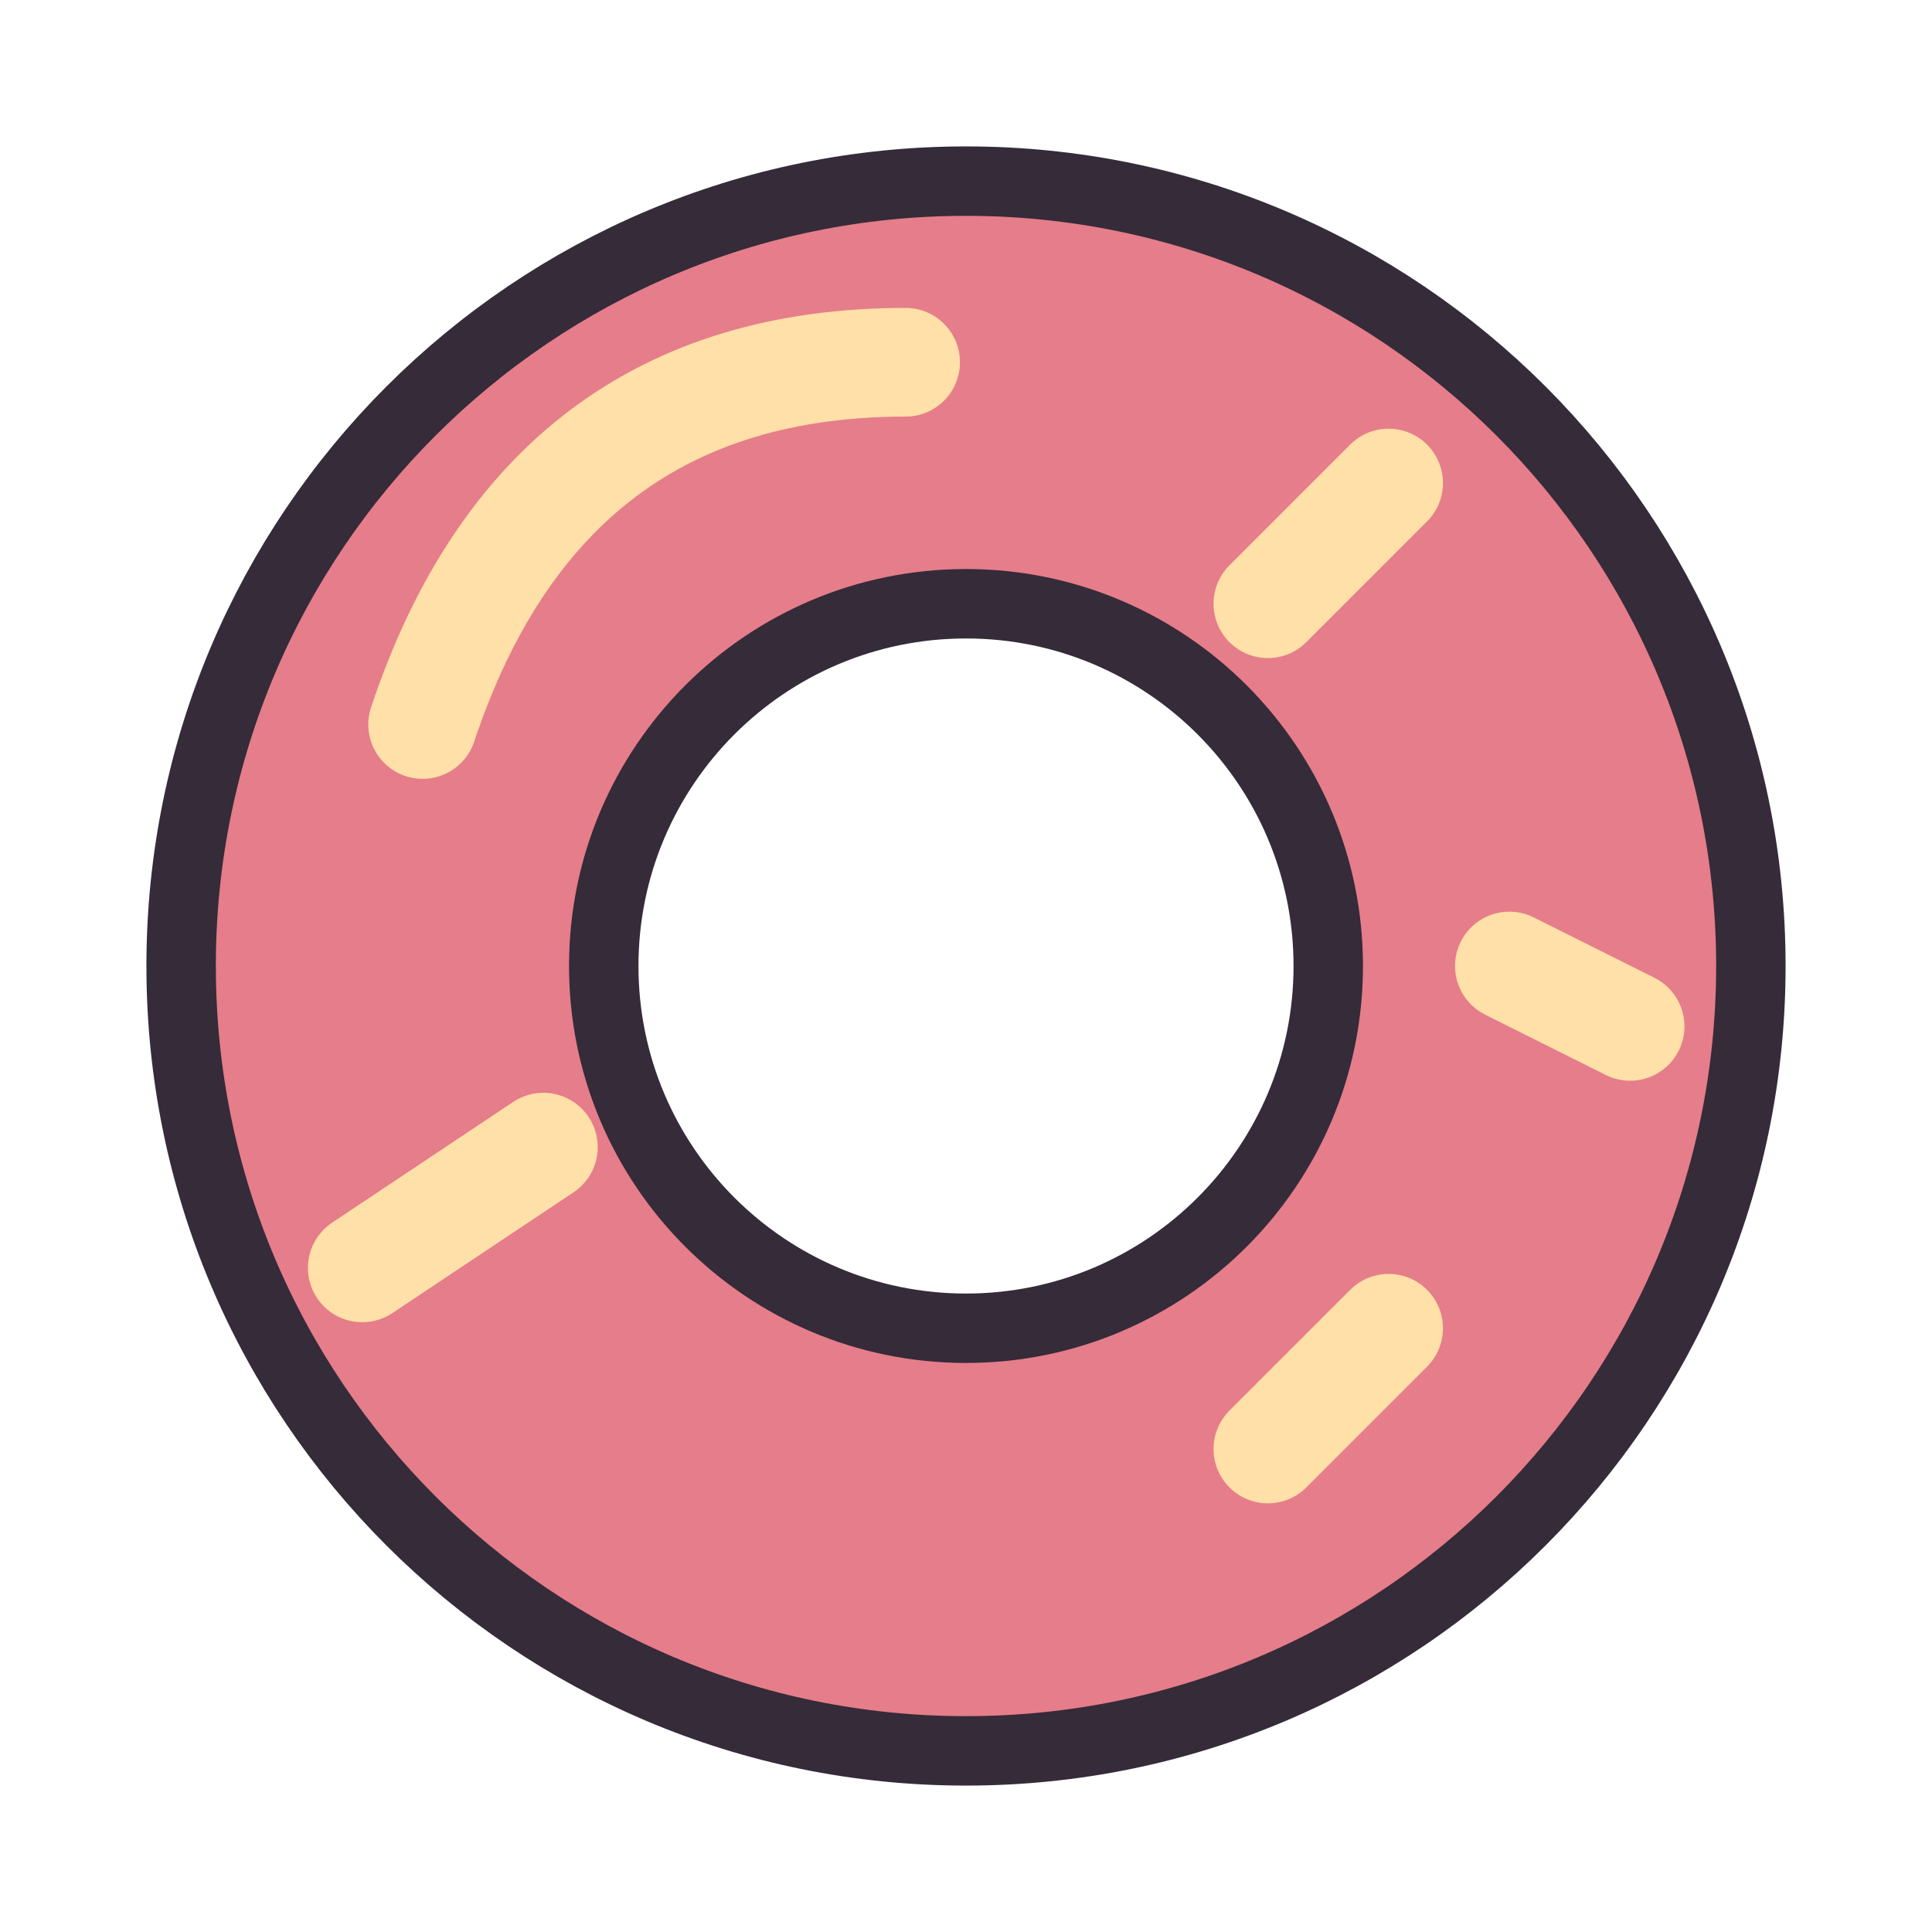
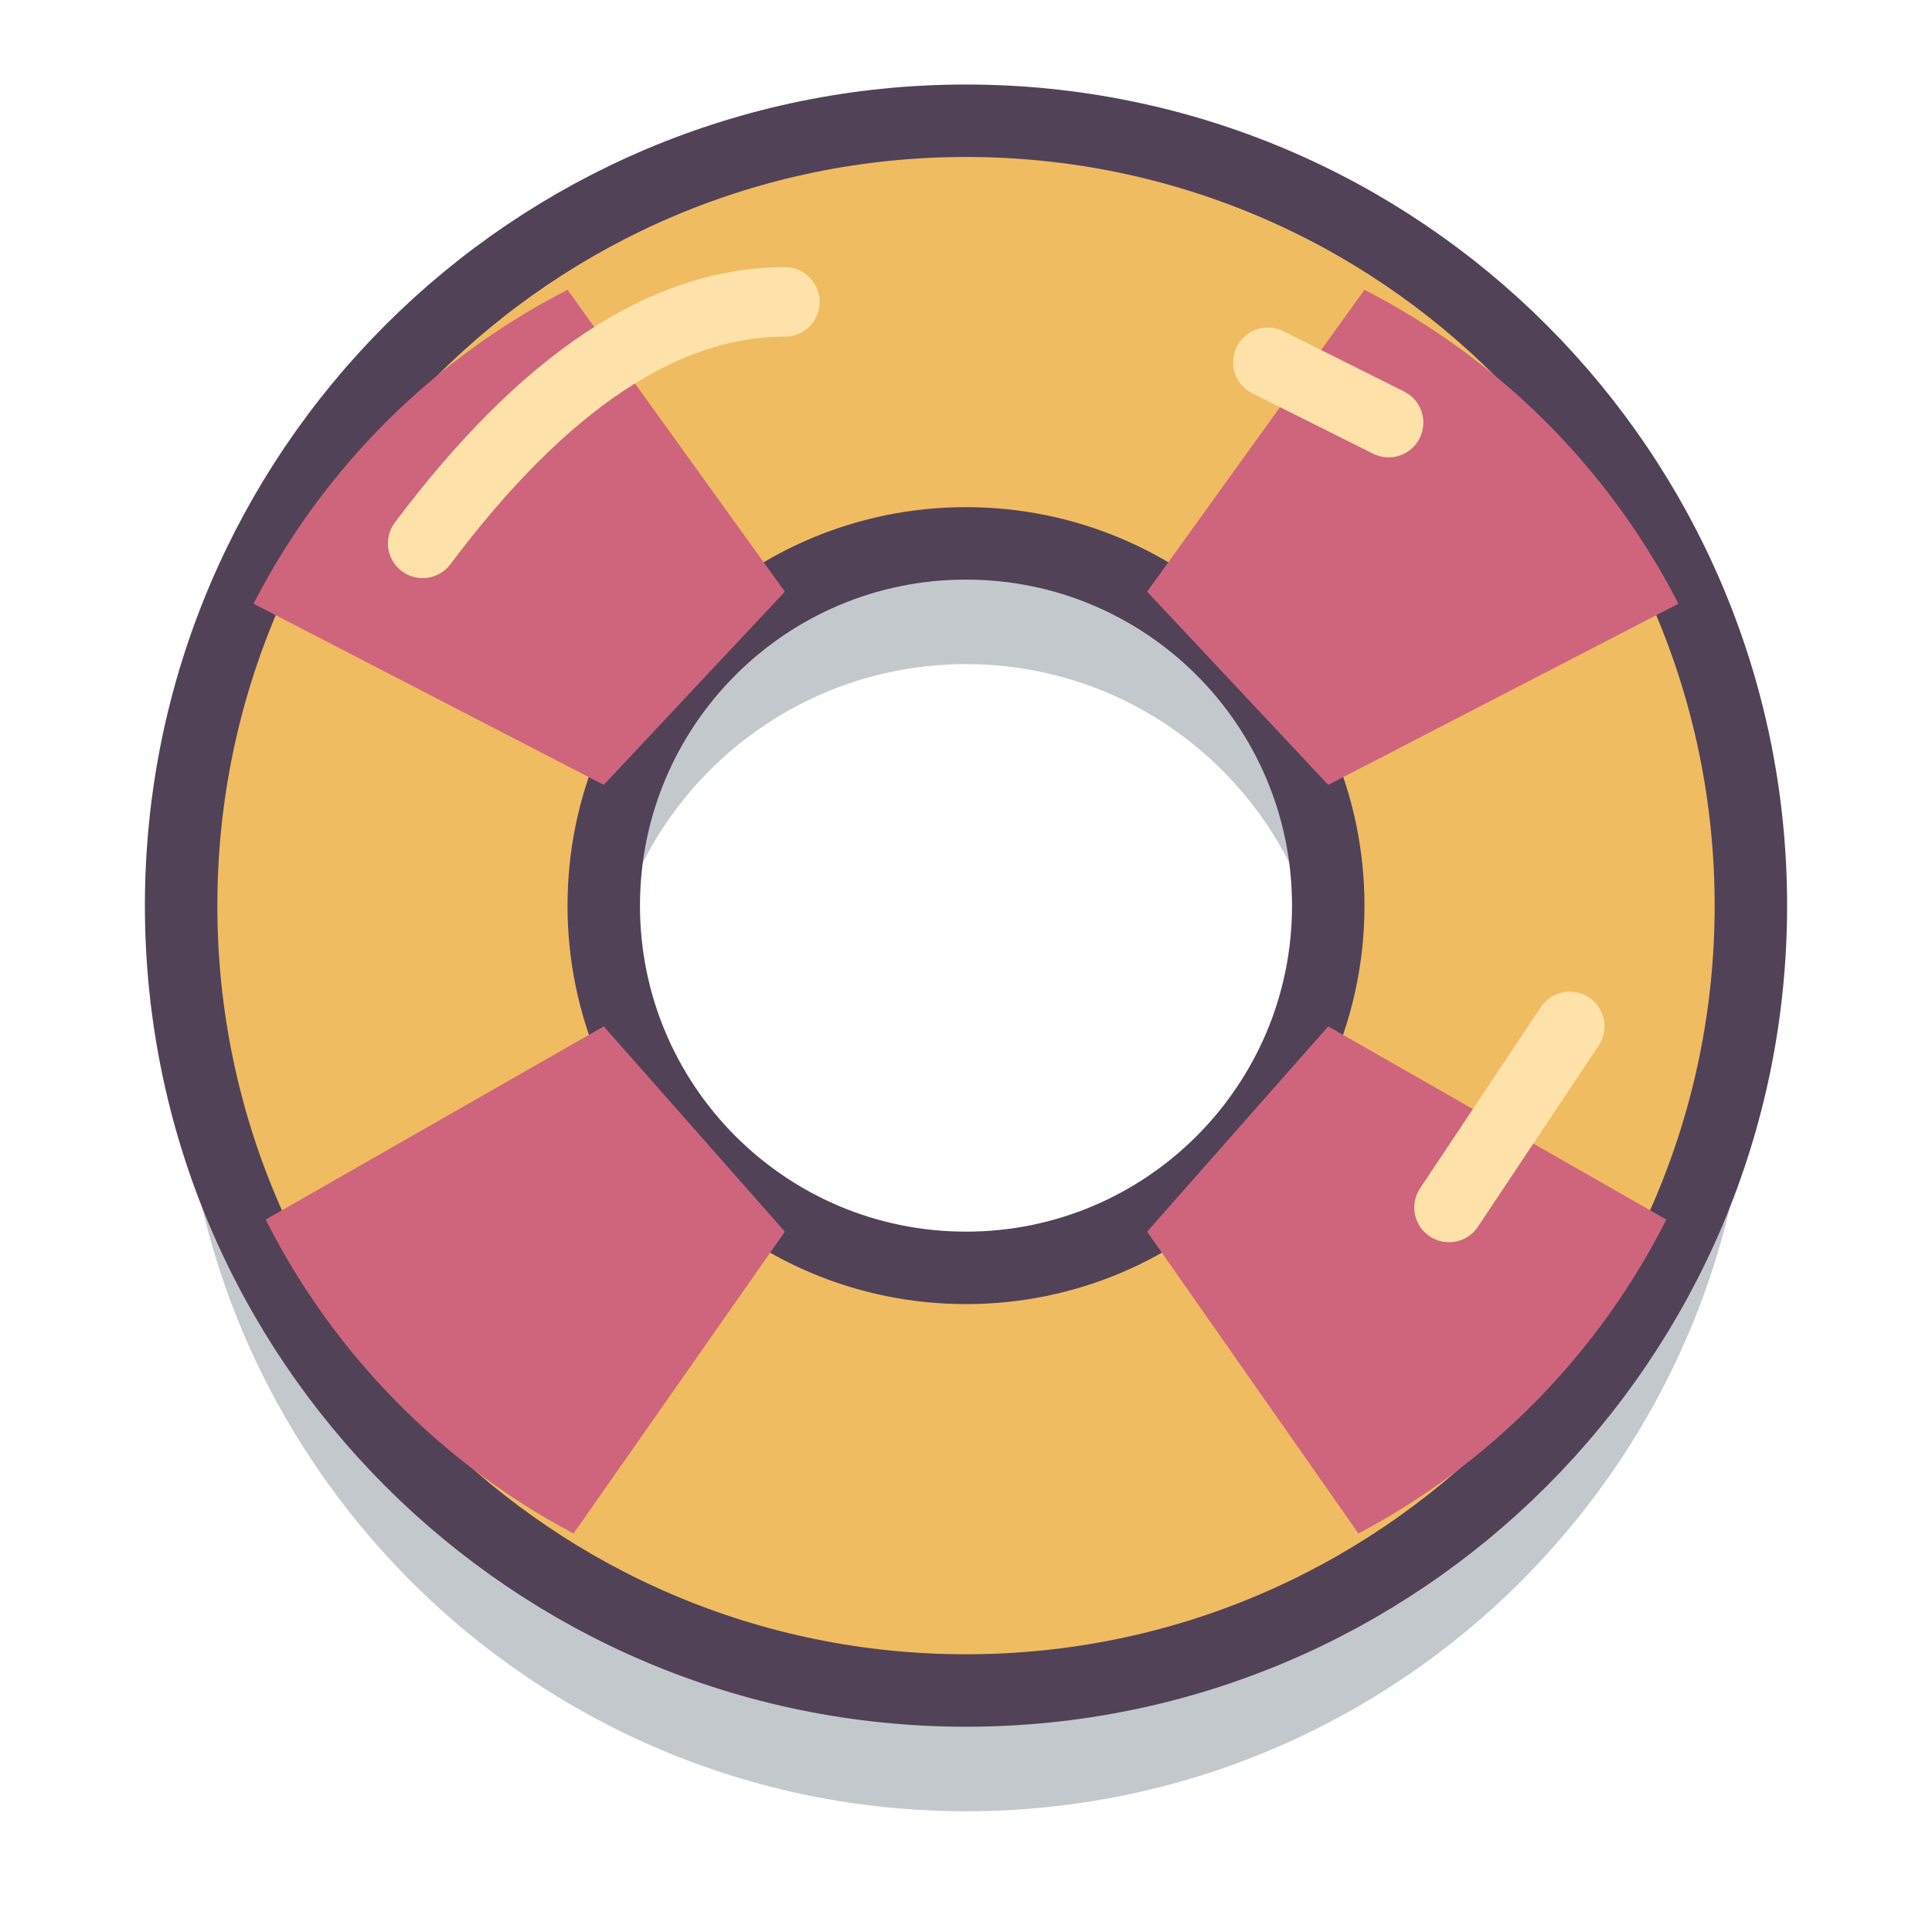
<svg xmlns="http://www.w3.org/2000/svg" viewBox="0 0 32 32">
-   <g stroke="#352b39" stroke-width="1.15" stroke-linecap="round" stroke-linejoin="round">
-     <path d="M16 3a13 13 0 1 0 0 26 13 13 0 1 0 0-26Zm0 7a6 6 0 1 1 0 12 6 6 0 1 1 0-12Z" fill="#e67d8a" fill-rule="evenodd" />
-     <path d="M7 12q2-6 8-6m6 18 2-2M6 21l3-2m12-9 2-2m2 8 2 1" fill="none" stroke="#ffe0a8" stroke-width="1.8" />
-   </g>
+   <path d="M16 4a13 13 0 1 0 0 26 13 13 0 1 0 0-26Zm0 7a6 6 0 1 1 0 12 6 6 0 1 1 0-12Z" fill="#293b47" opacity=".28" fill-rule="evenodd" />
+   <path d="M16 2a13 13 0 1 0 0 26 13 13 0 1 0 0-26Zm0 7a6 6 0 1 1 0 12 6 6 0 1 1 0-12Z" fill="#f0bc62" stroke="#514257" stroke-width="1.2" fill-rule="evenodd" />
+   <path d="M9.4 4.8 13 9.8 10 13 4.2 10a12 12 0 0 1 5.2-5.2ZM22.6 4.8 19 9.8 22 13l5.8-3a12 12 0 0 0-5.2-5.2ZM4.4 20.2 10 17l3 3.4-3.5 5A12 12 0 0 1 4.4 20.2Zm23.2 0L22 17l-3 3.4 3.5 5a12 12 0 0 0 5.1-5.2Z" fill="#cf657d" />
+   <path d="M7 9q3-4 6-4m8 1 2 1m1 13 2-3" fill="none" stroke="#ffe2a9" stroke-width="1.15" stroke-linecap="round" />
</svg>
